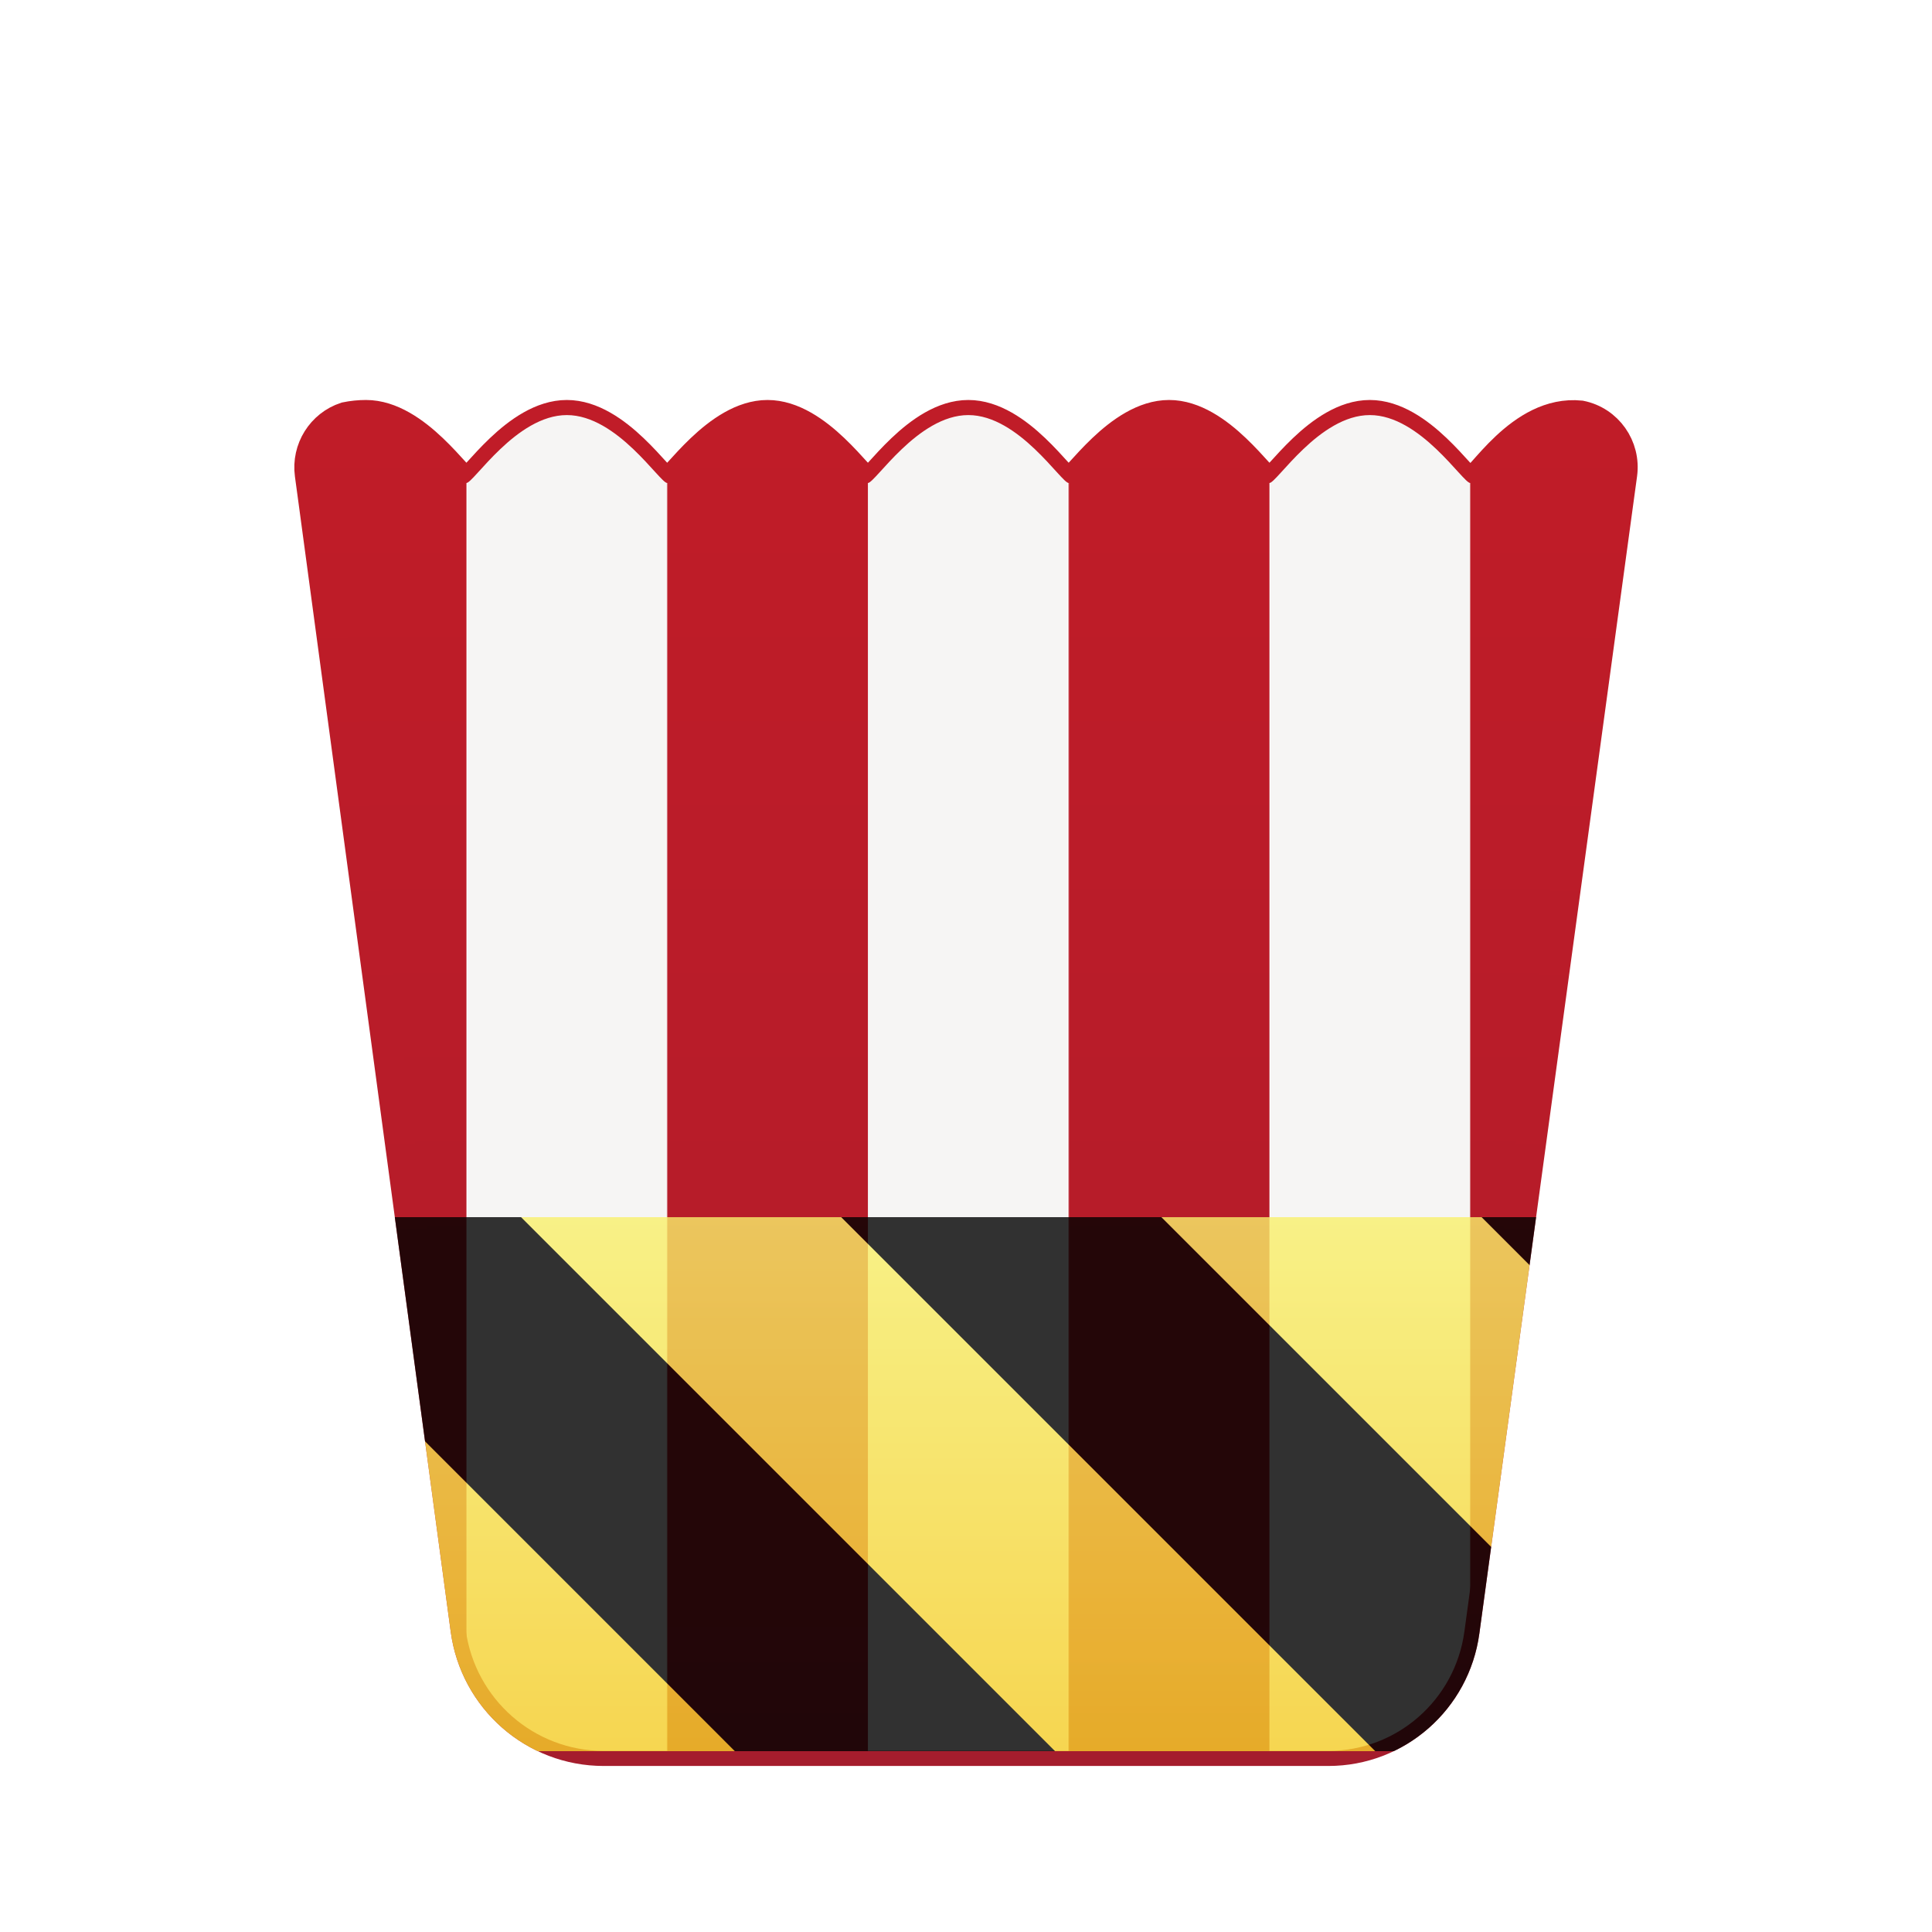
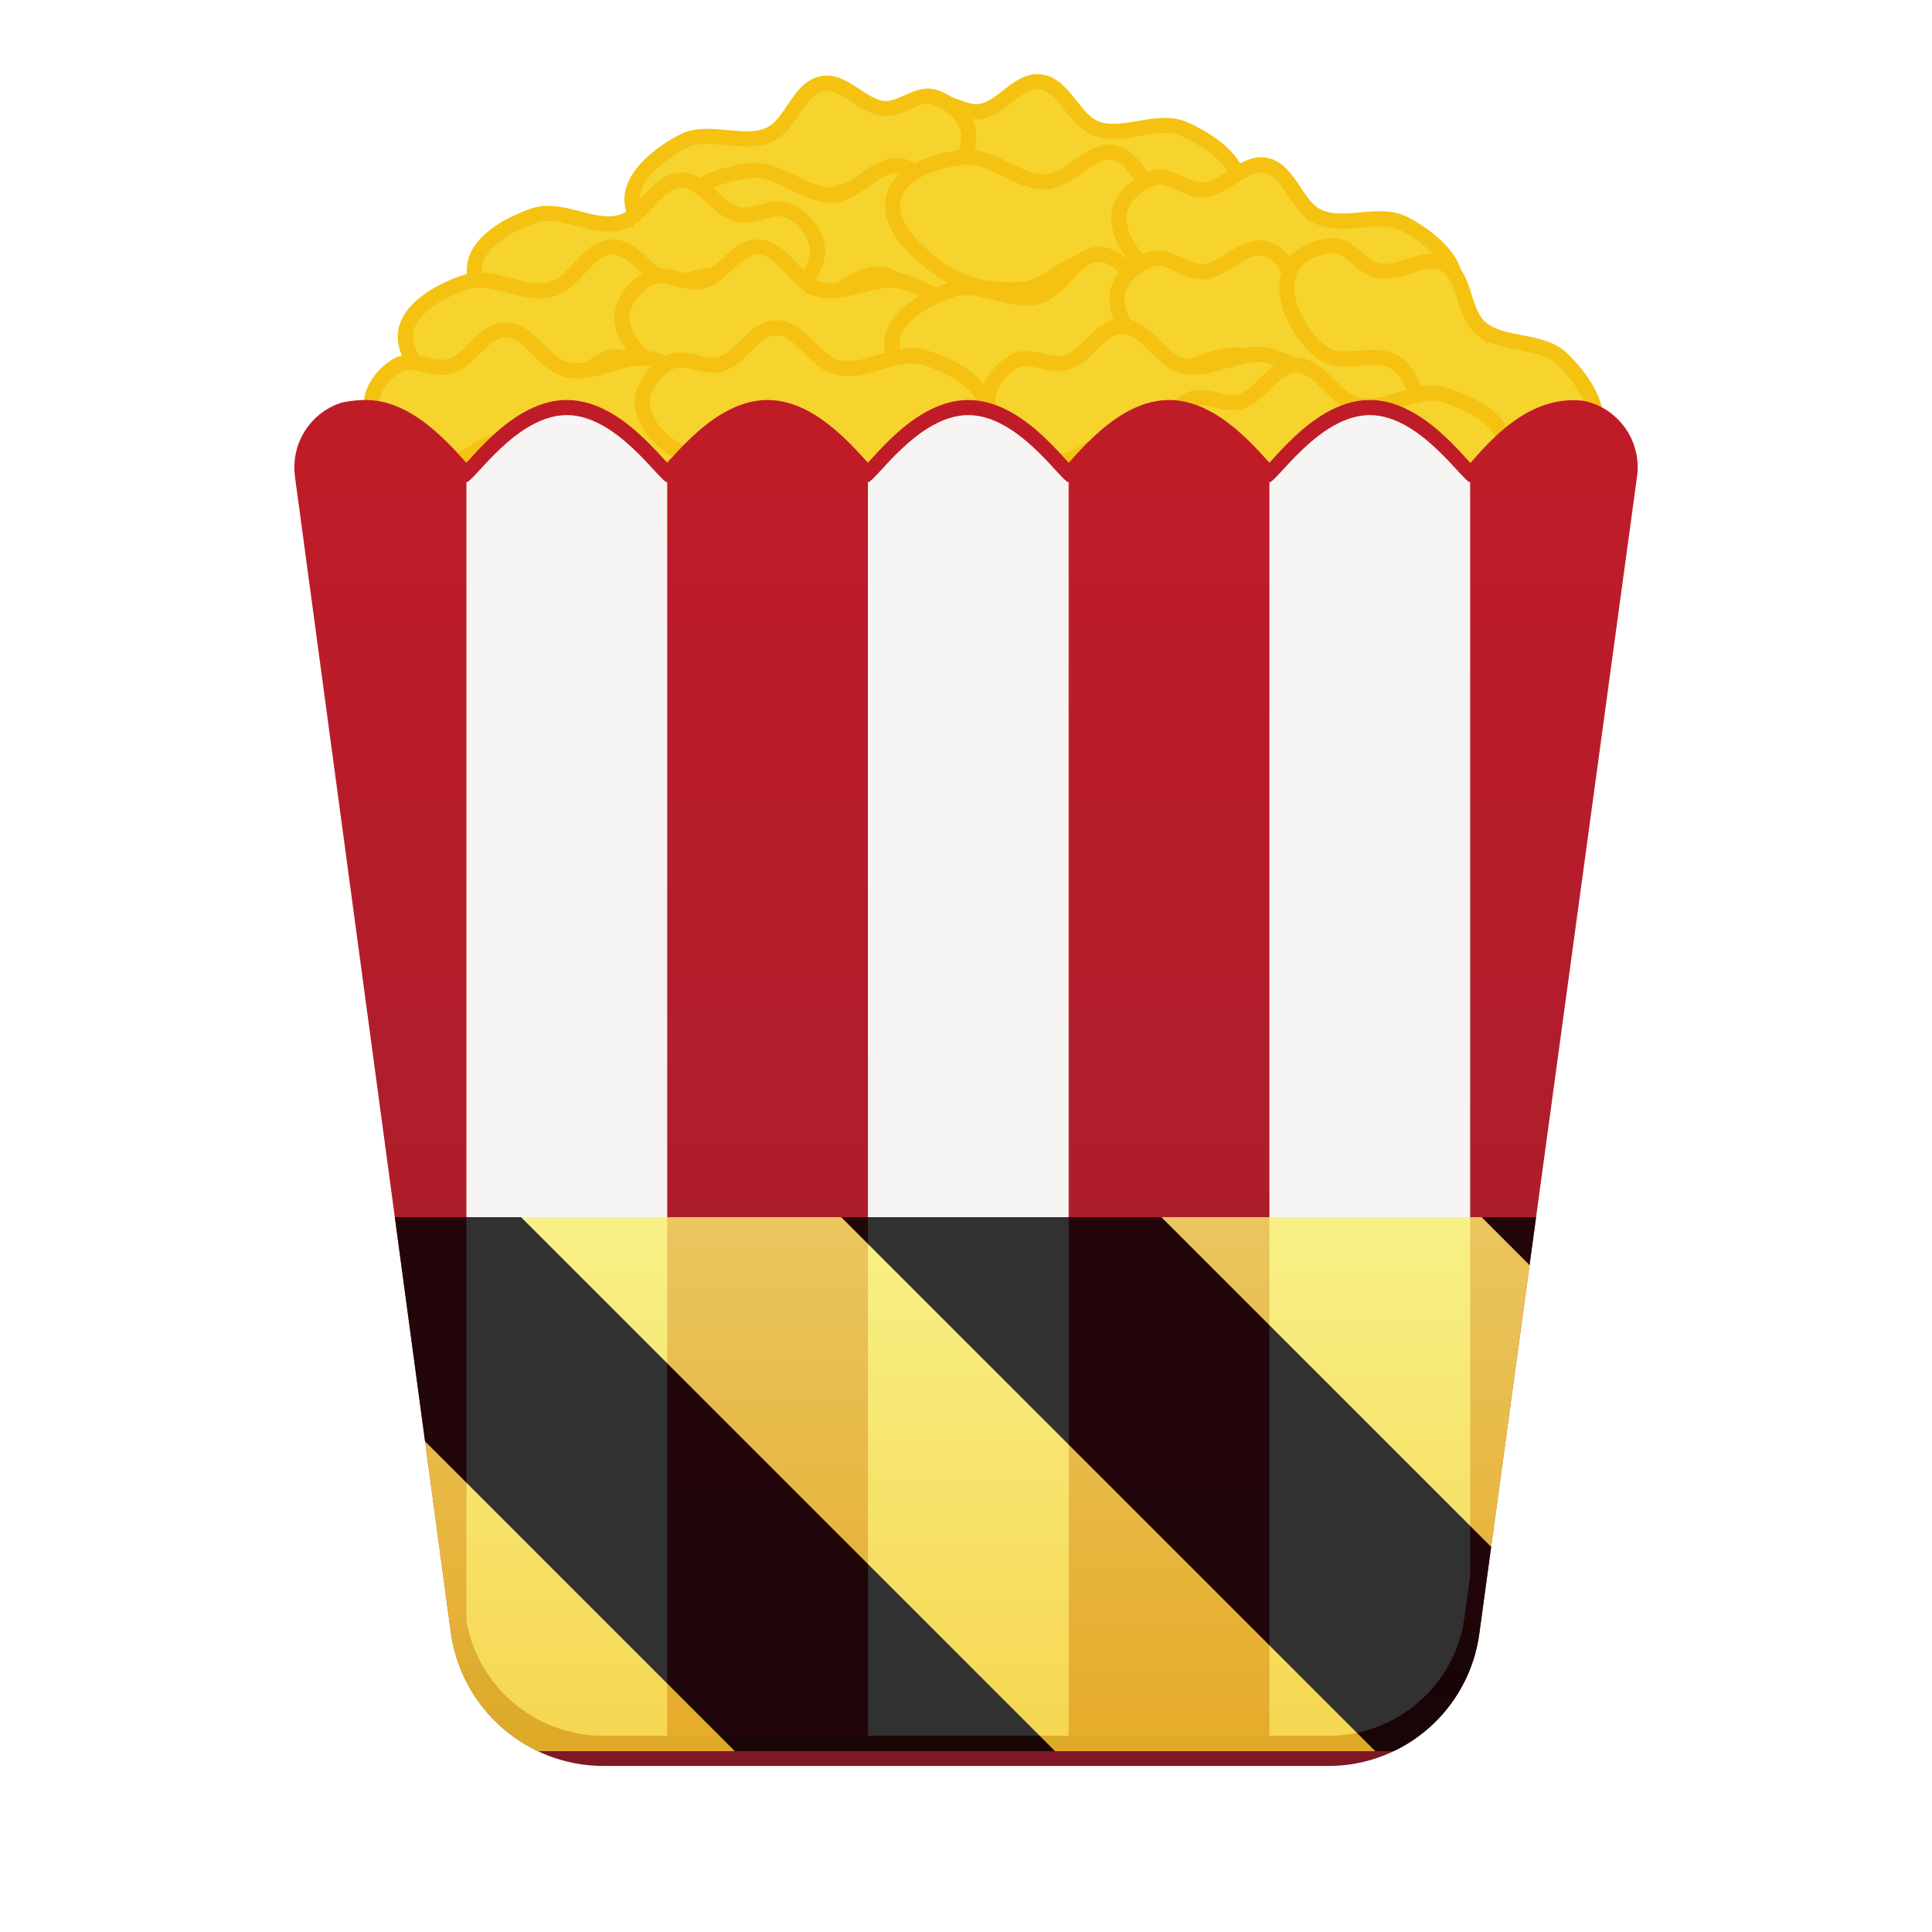
<svg xmlns="http://www.w3.org/2000/svg" xmlns:xlink="http://www.w3.org/1999/xlink" height="128px" viewBox="0 0 128 128" width="128px">
  <defs>
    <filter id="a" height="100%" width="100%" x="0%" y="0%">
      <feColorMatrix color-interpolation-filters="sRGB" values="0 0 0 0 1 0 0 0 0 1 0 0 0 0 1 0 0 0 1 0" />
    </filter>
    <linearGradient id="b" gradientUnits="userSpaceOnUse" x1="72" x2="72" y1="44.25" y2="131.25">
      <stop offset="0" stop-color="#c01c28" />
-       <stop offset="0.897" stop-color="#b21c2a" />
+       <stop offset="0.897" stop-color="#a51d2d" />
      <stop offset="1" stop-color="#a51d2d" />
    </linearGradient>
    <linearGradient id="c" gradientUnits="userSpaceOnUse" x1="72" x2="72" y1="44.25" y2="131.25">
      <stop offset="0" stop-color="#c01c28" />
-       <stop offset="0.9" stop-color="#b21c2a" />
-       <stop offset="1" stop-color="#a51d2d" />
+       <stop offset="0.9" stop-color="#a51d2d" />
+       <stop offset="0.95" stop-color="#781520" />
+       <stop offset="1" stop-color="#801725" />
    </linearGradient>
-     <pattern id="d" height="110" patternTransform="matrix(1.023077 0 0 1 4.3025 -16)" patternUnits="userSpaceOnUse" viewBox="0 0 26 110" width="26">
-       <use xlink:href="#g" />
+     <pattern id="d" height="108" patternTransform="matrix(1.023077 0 0 1.00701 4.3025 -15.50848)" patternUnits="userSpaceOnUse" viewBox="0 0 26 108" width="26">
+       <use xlink:href="#i" />
    </pattern>
    <clipPath id="e">
-       <path d="m 0 0 h 13 v 110 h -13 z m 0 0" />
+       <path d="m 53 0 h 35 v 23 h -35 z m 0 0" />
    </clipPath>
    <clipPath id="f">
-       <rect height="110" width="26" />
+       <path d="m 36 0 h 34 v 23 h -34 z m 0 0" />
    </clipPath>
-     <g id="g" clip-path="url(#f)">
-       <g clip-path="url(#e)">
-         <path d="m 0 -5.5 h 13 v 121 h -13 z m 0 0" fill="#f6f5f4" />
+     <clipPath id="g">
+       <path d="m 0 0 h 13 v 108 h -13 z m 0 0" />
+     </clipPath>
+     <clipPath id="h">
+       <rect height="108" width="26" />
+     </clipPath>
+     <g id="i" clip-path="url(#h)">
+       <g clip-path="url(#g)">
+         <path d="m 0 -5.398 h 13 v 118.797 h -13 z m 0 0" fill="#f6f5f4" />
      </g>
    </g>
-     <pattern id="h" height="110" patternTransform="matrix(1.023077 0 0 1 4.3025 -16)" patternUnits="userSpaceOnUse" viewBox="0 0 26 110" width="26">
-       <use xlink:href="#g" />
+     <pattern id="j" height="108" patternTransform="matrix(1.023077 0 0 1.00701 4.3025 -15.50848)" patternUnits="userSpaceOnUse" viewBox="0 0 26 108" width="26">
+       <use xlink:href="#i" />
    </pattern>
-     <clipPath id="i">
+     <clipPath id="k">
      <rect height="128" width="128" />
    </clipPath>
-     <clipPath id="j">
+     <clipPath id="l">
      <rect height="128" width="128" />
    </clipPath>
-     <mask id="k">
+     <mask id="m">
      <g filter="url(#a)">
-         <g clip-path="url(#j)" filter="url(#a)">
-           <g clip-path="url(#i)">
+         <g clip-path="url(#l)" filter="url(#a)">
+           <g clip-path="url(#k)">
+             <path d="m 72.652 8.523 c -1.523 -0.551 -2.129 -2.914 -3.738 -3.102 c -1.461 -0.172 -2.504 1.734 -3.961 1.961 c -1.125 0.176 -2.312 -0.93 -3.367 -0.508 c -1.055 0.418 -2.145 1.547 -2.094 2.684 c 0.082 1.906 2.07 3.629 3.895 4.199 c 1.574 0.492 3.227 -1.445 4.836 -1.074 c 1.629 0.379 2.367 2.523 3.926 3.129 c 1.664 0.645 3.645 0.906 5.348 0.363 c 1.875 -0.602 4.445 -1.785 4.574 -3.754 c 0.113 -1.766 -2.016 -3.168 -3.641 -3.875 c -1.766 -0.77 -3.969 0.637 -5.777 -0.023 z m 0 0" fill="#f6d32d" />
+             <g clip-path="url(#e)">
+               <path d="m 81.625 24.426 c -1.523 -0.551 -2.129 -2.914 -3.738 -3.102 c -1.461 -0.172 -2.504 1.734 -3.961 1.961 c -1.125 0.176 -2.312 -0.93 -3.367 -0.508 c -1.055 0.418 -2.145 1.547 -2.094 2.684 c 0.082 1.906 2.07 3.629 3.895 4.199 c 1.574 0.492 3.227 -1.445 4.836 -1.074 c 1.629 0.379 2.367 2.523 3.926 3.129 c 1.664 0.645 3.645 0.906 5.348 0.363 c 1.875 -0.602 4.445 -1.785 4.574 -3.754 c 0.113 -1.766 -2.016 -3.168 -3.641 -3.875 c -1.766 -0.77 -3.969 0.637 -5.777 -0.023 z m 0 0" fill="none" stroke="#f5c211" transform="matrix(1 0 0 1 -8.972629 -15.90274)" />
+             </g>
+             <path d="m 50.984 8.918 c 1.473 -0.668 1.895 -3.07 3.484 -3.379 c 1.449 -0.285 2.633 1.539 4.105 1.652 c 1.129 0.09 2.234 -1.105 3.316 -0.766 c 1.082 0.336 2.254 1.379 2.293 2.512 c 0.066 1.91 -1.789 3.781 -3.562 4.488 c -1.531 0.613 -3.328 -1.191 -4.902 -0.699 c -1.598 0.5 -2.168 2.695 -3.676 3.418 c -1.613 0.773 -3.566 1.184 -5.305 0.773 c -1.918 -0.457 -4.57 -1.438 -4.848 -3.391 c -0.25 -1.754 1.766 -3.312 3.332 -4.145 c 1.703 -0.902 4.008 0.332 5.762 -0.465 z m 0 0" fill="#f6d32d" />
+             <g clip-path="url(#f)">
+               <path d="m 59.957 24.821 c 1.473 -0.668 1.895 -3.07 3.484 -3.379 c 1.449 -0.285 2.633 1.539 4.105 1.652 c 1.129 0.09 2.234 -1.105 3.316 -0.766 c 1.082 0.336 2.254 1.379 2.293 2.512 c 0.066 1.91 -1.789 3.781 -3.562 4.488 c -1.531 0.613 -3.328 -1.191 -4.902 -0.699 c -1.598 0.5 -2.168 2.695 -3.676 3.418 c -1.613 0.773 -3.566 1.184 -5.305 0.773 c -1.918 -0.457 -4.57 -1.438 -4.848 -3.391 c -0.25 -1.754 1.766 -3.312 3.332 -4.145 c 1.703 -0.902 4.008 0.332 5.762 -0.465 z m 0 0" fill="none" stroke="#f5c211" transform="matrix(1 0 0 1 -8.972629 -15.90274)" />
+             </g>
+             <path d="m 64.199 28.813 c 1.613 -0.102 2.863 -2.195 4.461 -1.922 c 1.453 0.246 1.914 2.371 3.246 3.004 c 1.027 0.484 2.48 -0.242 3.375 0.461 c 0.891 0.699 1.617 2.09 1.25 3.164 c -0.617 1.809 -3.016 2.898 -4.922 2.93 c -1.652 0.027 -2.688 -2.297 -4.336 -2.395 c -1.672 -0.102 -2.984 1.75 -4.652 1.891 c -1.781 0.148 -3.75 -0.16 -5.23 -1.164 c -1.633 -1.105 -3.762 -2.965 -3.328 -4.891 c 0.387 -1.73 2.828 -2.469 4.586 -2.691 c 1.91 -0.234 3.629 1.73 5.551 1.613 z m 0 0" fill="#f6d32d" stroke="#f5c211" transform="matrix(1 0 0 1 -8.972629 -15.90274)" />
+             <path d="m 78.301 27.938 c 1.617 -0.102 2.863 -2.195 4.461 -1.922 c 1.453 0.246 1.914 2.371 3.25 3.004 c 1.023 0.484 2.48 -0.242 3.371 0.461 c 0.895 0.699 1.617 2.09 1.25 3.164 c -0.617 1.805 -3.012 2.898 -4.922 2.93 c -1.652 0.027 -2.688 -2.297 -4.336 -2.395 c -1.668 -0.102 -2.984 1.75 -4.652 1.891 c -1.777 0.148 -3.75 -0.16 -5.227 -1.164 c -1.633 -1.105 -3.766 -2.965 -3.332 -4.891 c 0.391 -1.73 2.828 -2.473 4.59 -2.691 c 1.91 -0.238 3.625 1.73 5.547 1.613 z m 0 0" fill="#f6d32d" stroke="#f5c211" transform="matrix(1 0 0 1 -8.972629 -15.90274)" />
+             <path d="m 96.301 30.254 c -1.469 -0.676 -1.879 -3.082 -3.465 -3.402 c -1.445 -0.289 -2.641 1.523 -4.113 1.633 c -1.133 0.082 -2.227 -1.121 -3.312 -0.789 c -1.086 0.332 -2.262 1.371 -2.309 2.504 c -0.074 1.906 1.766 3.789 3.535 4.508 c 1.531 0.617 3.336 -1.176 4.91 -0.672 c 1.594 0.508 2.148 2.707 3.656 3.441 c 1.605 0.781 3.555 1.203 5.297 0.801 c 1.922 -0.445 4.578 -1.41 4.867 -3.363 c 0.262 -1.754 -1.746 -3.324 -3.309 -4.16 c -1.695 -0.914 -4.008 0.305 -5.758 -0.5 z m 0 0" fill="#f6d32d" stroke="#f5c211" transform="matrix(1 0 0 1 -8.972629 -15.90274)" />
+             <path d="m 50.098 30.633 c 1.562 -0.43 2.355 -2.734 3.977 -2.793 c 1.473 -0.055 2.355 1.934 3.793 2.277 c 1.102 0.266 2.379 -0.742 3.395 -0.238 c 1.02 0.504 2.012 1.719 1.871 2.844 c -0.234 1.895 -2.359 3.453 -4.223 3.875 c -1.609 0.363 -3.098 -1.703 -4.73 -1.461 c -1.656 0.242 -2.566 2.32 -4.168 2.801 c -1.715 0.508 -3.707 0.605 -5.359 -0.074 c -1.824 -0.75 -4.289 -2.137 -4.258 -4.105 c 0.027 -1.773 2.266 -2.996 3.941 -3.57 c 1.824 -0.625 3.906 0.953 5.762 0.445 z m 0 0" fill="#f6d32d" stroke="#f5c211" transform="matrix(1 0 0 1 -8.972629 -15.90274)" />
+             <path d="m 45.527 35.059 c 1.562 -0.43 2.355 -2.734 3.973 -2.793 c 1.477 -0.055 2.359 1.934 3.793 2.277 c 1.105 0.266 2.383 -0.742 3.398 -0.238 s 2.008 1.719 1.871 2.844 c -0.238 1.895 -2.359 3.453 -4.223 3.875 c -1.609 0.363 -3.102 -1.703 -4.734 -1.461 c -1.656 0.242 -2.562 2.32 -4.168 2.801 c -1.711 0.508 -3.703 0.605 -5.355 -0.074 c -1.824 -0.75 -4.289 -2.137 -4.258 -4.109 c 0.027 -1.77 2.266 -2.992 3.941 -3.566 c 1.824 -0.625 3.906 0.953 5.762 0.445 z m 0 0" fill="#f6d32d" stroke="#f5c211" transform="matrix(1 0 0 1 -8.972629 -15.90274)" />
+             <path d="m 63.219 35.059 c -1.562 -0.43 -2.359 -2.734 -3.977 -2.793 c -1.473 -0.055 -2.359 1.934 -3.793 2.277 c -1.102 0.266 -2.379 -0.742 -3.395 -0.238 c -1.02 0.504 -2.012 1.719 -1.871 2.844 c 0.234 1.895 2.359 3.453 4.223 3.875 c 1.609 0.363 3.098 -1.703 4.73 -1.461 c 1.656 0.242 2.566 2.32 4.168 2.801 c 1.715 0.508 3.707 0.605 5.359 -0.074 c 1.824 -0.75 4.289 -2.137 4.258 -4.109 c -0.031 -1.77 -2.266 -2.992 -3.945 -3.566 c -1.82 -0.625 -3.902 0.953 -5.758 0.445 z m 0 0" fill="#f6d32d" stroke="#f5c211" transform="matrix(1 0 0 1 -8.972629 -15.90274)" />
+             <path d="m 77.77 35.543 c 1.562 -0.43 2.355 -2.734 3.973 -2.793 c 1.477 -0.051 2.359 1.934 3.793 2.277 c 1.105 0.266 2.383 -0.738 3.398 -0.234 s 2.008 1.719 1.871 2.844 c -0.238 1.895 -2.359 3.453 -4.223 3.871 c -1.609 0.363 -3.098 -1.699 -4.734 -1.461 c -1.652 0.246 -2.562 2.324 -4.168 2.801 c -1.711 0.508 -3.703 0.609 -5.355 -0.07 c -1.824 -0.754 -4.289 -2.137 -4.258 -4.109 c 0.027 -1.773 2.266 -2.996 3.941 -3.57 c 1.824 -0.621 3.906 0.953 5.762 0.445 z m 0 0" fill="#f6d32d" stroke="#f5c211" transform="matrix(1 0 0 1 -8.972629 -15.90274)" />
+             <path d="m 96.176 35.844 c -1.457 -0.707 -1.812 -3.121 -3.395 -3.477 c -1.438 -0.32 -2.672 1.469 -4.145 1.543 c -1.133 0.059 -2.203 -1.164 -3.297 -0.859 c -1.09 0.309 -2.289 1.32 -2.359 2.453 c -0.117 1.906 1.684 3.828 3.438 4.582 c 1.516 0.652 3.359 -1.102 4.918 -0.562 c 1.586 0.543 2.094 2.754 3.582 3.516 c 1.59 0.816 3.531 1.281 5.281 0.914 c 1.93 -0.402 4.609 -1.309 4.941 -3.254 c 0.297 -1.746 -1.676 -3.359 -3.219 -4.234 c -1.68 -0.945 -4.016 0.223 -5.746 -0.621 z m 0 0" fill="#f6d32d" stroke="#f5c211" transform="matrix(1 0 0 1 -8.972629 -15.90274)" />
+             <path d="m 107.062 37.621 c -1.227 -1.055 -0.965 -3.477 -2.402 -4.223 c -1.309 -0.676 -2.957 0.742 -4.402 0.441 c -1.109 -0.23 -1.836 -1.684 -2.969 -1.66 c -1.137 0.02 -2.551 0.695 -2.906 1.773 c -0.594 1.812 0.66 4.129 2.168 5.301 c 1.301 1.016 3.527 -0.215 4.902 0.699 c 1.395 0.93 1.328 3.195 2.574 4.312 c 1.332 1.191 3.094 2.129 4.875 2.219 c 1.969 0.102 4.789 -0.102 5.605 -1.898 c 0.73 -1.613 -0.773 -3.676 -2.043 -4.91 c -1.383 -1.34 -3.938 -0.801 -5.402 -2.055 z m 0 0" fill="#f6d32d" stroke="#f5c211" transform="matrix(1 0 0 1 -8.972629 -15.90274)" />
+             <path d="m 46.531 40.399 c -1.574 -0.371 -2.457 -2.645 -4.078 -2.641 c -1.473 0.004 -2.281 2.023 -3.703 2.422 c -1.09 0.309 -2.406 -0.648 -3.402 -0.105 c -0.996 0.539 -1.941 1.793 -1.758 2.91 c 0.305 1.887 2.488 3.363 4.363 3.711 c 1.625 0.301 3.031 -1.82 4.676 -1.641 c 1.664 0.18 2.648 2.223 4.27 2.637 c 1.73 0.445 3.727 0.469 5.352 -0.273 c 1.793 -0.82 4.203 -2.301 4.098 -4.27 c -0.098 -1.77 -2.379 -2.906 -4.074 -3.414 c -1.848 -0.555 -3.867 1.102 -5.742 0.664 z m 0 0" fill="#f6d32d" stroke="#f5c211" transform="matrix(1 0 0 1 -8.972629 -15.90274)" />
+             <path d="m 64.477 40.25 c -1.578 -0.367 -2.457 -2.641 -4.078 -2.637 c -1.473 0.004 -2.281 2.023 -3.703 2.422 c -1.094 0.305 -2.406 -0.648 -3.402 -0.109 c -0.996 0.543 -1.941 1.793 -1.762 2.914 c 0.309 1.887 2.492 3.359 4.367 3.707 c 1.625 0.305 3.031 -1.816 4.676 -1.637 c 1.664 0.18 2.648 2.223 4.27 2.637 c 1.73 0.445 3.727 0.465 5.352 -0.277 c 1.793 -0.816 4.203 -2.297 4.098 -4.266 c -0.098 -1.77 -2.379 -2.906 -4.074 -3.418 c -1.848 -0.551 -3.867 1.105 -5.742 0.664 z m 0 0" fill="#f6d32d" stroke="#f5c211" transform="matrix(1 0 0 1 -8.972629 -15.90274)" />
+             <path d="m 87.383 40.153 c -1.578 -0.367 -2.461 -2.641 -4.078 -2.637 c -1.477 0.004 -2.285 2.023 -3.703 2.422 c -1.094 0.305 -2.406 -0.648 -3.402 -0.109 c -0.996 0.543 -1.941 1.797 -1.762 2.914 c 0.309 1.887 2.488 3.359 4.367 3.711 c 1.625 0.301 3.031 -1.82 4.672 -1.641 c 1.664 0.18 2.652 2.223 4.273 2.637 c 1.73 0.445 3.727 0.469 5.352 -0.277 c 1.793 -0.816 4.203 -2.297 4.098 -4.266 c -0.098 -1.77 -2.379 -2.906 -4.078 -3.418 c -1.844 -0.551 -3.863 1.105 -5.738 0.664 z m 0 0" fill="#f6d32d" stroke="#f5c211" transform="matrix(1 0 0 1 -8.972629 -15.90274)" />
+             <path d="m 98.906 42.731 c -1.574 -0.367 -2.457 -2.641 -4.074 -2.637 c -1.477 0.004 -2.285 2.023 -3.703 2.422 c -1.094 0.305 -2.406 -0.652 -3.406 -0.109 c -0.996 0.543 -1.941 1.793 -1.758 2.914 c 0.309 1.883 2.488 3.359 4.367 3.707 c 1.621 0.301 3.031 -1.816 4.672 -1.637 c 1.664 0.18 2.652 2.223 4.273 2.637 c 1.727 0.445 3.723 0.465 5.348 -0.277 c 1.793 -0.82 4.203 -2.297 4.098 -4.266 c -0.094 -1.77 -2.375 -2.906 -4.074 -3.418 c -1.844 -0.551 -3.863 1.105 -5.742 0.664 z m 0 0" fill="#f6d32d" stroke="#f5c211" transform="matrix(1 0 0 1 -8.972629 -15.90274)" />
            <path d="m 32.246 43.5 c -0.449 0 -0.902 0.047 -1.344 0.137 c -1.598 0.523 -2.598 2.121 -2.371 3.801 l 0.254 1.871 l 10.066 74.66 c 0.621 4.602 4.527 8.031 9.141 8.031 h 48.02 c 4.543 0 8.391 -3.375 9.008 -7.906 l 10.191 -74.785 l 0.258 -1.887 c 0.246 -1.824 -0.957 -3.527 -2.754 -3.887 c -4.016 -0.406 -6.68 4.465 -7.309 4.465 c -0.48 0 -3.305 -4.5 -6.652 -4.5 s -6.172 4.5 -6.648 4.5 c -0.48 0 -3.305 -4.5 -6.652 -4.5 s -6.172 4.5 -6.652 4.5 c -0.477 0 -3.301 -4.5 -6.648 -4.5 s -6.172 4.5 -6.652 4.5 c -0.477 0 -3.305 -4.5 -6.652 -4.5 c -3.344 0 -6.168 4.5 -6.648 4.5 s -3.305 -4.5 -6.648 -4.5 c -3.348 0 -6.176 4.5 -6.652 4.5 c -0.48 0 -3.305 -4.5 -6.652 -4.5 z m 0 0" fill="url(#b)" stroke="url(#c)" stroke-width="2" transform="matrix(1 0 0 1 -8 -16)" />
-             <path d="m 24.246 27.5 c -0.449 0 -0.902 0.047 -1.344 0.137 c -1.598 0.523 -2.598 2.121 -2.371 3.801 l 0.254 1.871 l 10.066 74.66 c 0.621 4.602 4.527 8.031 9.141 8.031 h 48.02 c 4.543 0 8.391 -3.375 9.008 -7.906 l 10.191 -74.785 l 0.258 -1.887 c 0.246 -1.824 -0.957 -3.527 -2.754 -3.887 c -4.016 -0.406 -6.68 4.465 -7.309 4.465 c -0.48 0 -3.305 -4.5 -6.652 -4.5 s -6.172 4.5 -6.648 4.5 c -0.48 0 -3.305 -4.5 -6.652 -4.5 s -6.172 4.5 -6.652 4.5 c -0.477 0 -3.301 -4.5 -6.648 -4.5 s -6.172 4.5 -6.652 4.5 c -0.477 0 -3.305 -4.5 -6.652 -4.5 c -3.344 0 -6.168 4.5 -6.648 4.5 s -3.305 -4.5 -6.648 -4.5 c -3.348 0 -6.176 4.5 -6.652 4.5 c -0.48 0 -3.305 -4.5 -6.652 -4.5 z m 0 0" fill="url(#h)" />
+             <path d="m 24.246 27.5 c -0.449 0 -0.902 0.047 -1.344 0.137 c -1.598 0.516 -2.598 2.098 -2.371 3.754 l 0.254 1.852 l 10.066 73.816 c 0.621 4.547 4.527 7.941 9.141 7.941 h 48.02 c 4.543 0 8.391 -3.336 9.008 -7.816 l 10.191 -73.941 l 0.258 -1.867 c 0.246 -1.801 -0.957 -3.488 -2.754 -3.844 c -4.016 -0.398 -6.68 4.418 -7.309 4.418 c -0.48 0 -3.305 -4.449 -6.652 -4.449 s -6.172 4.449 -6.648 4.449 c -0.48 0 -3.305 -4.449 -6.652 -4.449 s -6.172 4.449 -6.652 4.449 c -0.477 0 -3.301 -4.449 -6.648 -4.449 s -6.172 4.449 -6.652 4.449 c -0.477 0 -3.305 -4.449 -6.652 -4.449 c -3.344 0 -6.168 4.449 -6.648 4.449 s -3.305 -4.449 -6.648 -4.449 c -3.348 0 -6.176 4.449 -6.652 4.449 c -0.48 0 -3.305 -4.449 -6.652 -4.449 z m 0 0" fill="url(#j)" />
          </g>
        </g>
      </g>
    </mask>
-     <mask id="l">
+     <mask id="n">
      <g filter="url(#a)">
        <rect fill-opacity="0.8" height="184.32" width="184.32" x="-28.16" y="-28.16" />
      </g>
    </mask>
-     <linearGradient id="m" gradientTransform="matrix(0 0.37 -0.98462 0 295.385 -30.36)" gradientUnits="userSpaceOnUse" x1="300" x2="428" y1="235" y2="235">
+     <linearGradient id="o" gradientTransform="matrix(0 0.37 -0.98462 0 295.385 -30.36)" gradientUnits="userSpaceOnUse" x1="300" x2="428" y1="235" y2="235">
      <stop offset="0" stop-color="#f9f06b" />
      <stop offset="1" stop-color="#f5c211" />
    </linearGradient>
-     <clipPath id="n">
+     <clipPath id="p">
      <rect height="128" width="128" />
    </clipPath>
-     <clipPath id="o">
+     <clipPath id="q">
      <rect height="128" width="128" />
    </clipPath>
  </defs>
+   <g fill="#f6d32d" stroke="#f5c211">
+     <path d="m 72.652 8.523 c -1.523 -0.551 -2.129 -2.914 -3.738 -3.102 c -1.461 -0.172 -2.504 1.734 -3.961 1.961 c -1.125 0.176 -2.312 -0.93 -3.367 -0.508 c -1.055 0.418 -2.145 1.547 -2.094 2.684 c 0.082 1.906 2.07 3.629 3.895 4.199 c 1.574 0.492 3.227 -1.445 4.836 -1.074 c 1.629 0.379 2.367 2.523 3.926 3.129 c 1.664 0.645 3.645 0.906 5.348 0.363 c 1.875 -0.602 4.445 -1.785 4.574 -3.754 c 0.113 -1.766 -2.016 -3.168 -3.641 -3.875 c -1.766 -0.77 -3.969 0.637 -5.777 -0.023 z m 0 0" />
+     <path d="m 50.984 8.918 c 1.473 -0.668 1.895 -3.07 3.484 -3.379 c 1.449 -0.285 2.633 1.539 4.105 1.652 c 1.129 0.09 2.234 -1.105 3.316 -0.766 c 1.082 0.336 2.254 1.379 2.293 2.512 c 0.066 1.91 -1.789 3.781 -3.562 4.488 c -1.531 0.613 -3.328 -1.191 -4.902 -0.699 c -1.598 0.5 -2.168 2.695 -3.676 3.418 c -1.613 0.773 -3.566 1.184 -5.305 0.773 c -1.918 -0.457 -4.57 -1.438 -4.848 -3.391 c -0.25 -1.754 1.766 -3.312 3.332 -4.145 c 1.703 -0.902 4.008 0.332 5.762 -0.465 z m 0 0" />
+     <path d="m 55.227 12.91 c 1.613 -0.102 2.863 -2.195 4.461 -1.922 c 1.453 0.246 1.914 2.371 3.246 3.004 c 1.027 0.484 2.48 -0.242 3.375 0.461 c 0.891 0.699 1.617 2.09 1.25 3.164 c -0.617 1.809 -3.016 2.898 -4.922 2.93 c -1.652 0.027 -2.688 -2.297 -4.336 -2.395 c -1.672 -0.102 -2.984 1.75 -4.652 1.891 c -1.781 0.148 -3.75 -0.16 -5.23 -1.164 c -1.633 -1.105 -3.762 -2.965 -3.328 -4.891 c 0.387 -1.73 2.828 -2.469 4.586 -2.691 c 1.91 -0.234 3.629 1.73 5.551 1.613 z m 0 0" />
+     <path d="m 69.328 12.035 c 1.617 -0.102 2.863 -2.195 4.461 -1.922 c 1.453 0.246 1.914 2.371 3.25 3.004 c 1.023 0.484 2.48 -0.242 3.371 0.461 c 0.895 0.699 1.617 2.09 1.25 3.164 c -0.617 1.805 -3.012 2.898 -4.922 2.93 c -1.652 0.027 -2.688 -2.297 -4.336 -2.395 c -1.668 -0.102 -2.984 1.75 -4.652 1.891 c -1.777 0.148 -3.75 -0.16 -5.227 -1.164 c -1.633 -1.105 -3.766 -2.965 -3.332 -4.891 c 0.391 -1.73 2.828 -2.473 4.59 -2.691 c 1.91 -0.238 3.625 1.73 5.547 1.613 z m 0 0" />
+     <path d="m 87.328 14.352 c -1.469 -0.676 -1.879 -3.082 -3.465 -3.402 c -1.445 -0.289 -2.641 1.523 -4.113 1.633 c -1.133 0.082 -2.227 -1.121 -3.312 -0.789 c -1.086 0.332 -2.262 1.371 -2.309 2.504 c -0.074 1.906 1.766 3.789 3.535 4.508 c 1.531 0.617 3.336 -1.176 4.91 -0.672 c 1.594 0.508 2.148 2.707 3.656 3.441 c 1.605 0.781 3.555 1.203 5.297 0.801 c 1.922 -0.445 4.578 -1.41 4.867 -3.363 c 0.262 -1.754 -1.746 -3.324 -3.309 -4.16 c -1.695 -0.914 -4.008 0.305 -5.758 -0.5 z m 0 0" />
+     <path d="m 41.125 14.73 c 1.562 -0.43 2.355 -2.734 3.977 -2.793 c 1.473 -0.055 2.355 1.934 3.793 2.277 c 1.102 0.266 2.379 -0.742 3.395 -0.238 c 1.02 0.504 2.012 1.719 1.871 2.844 c -0.234 1.895 -2.359 3.453 -4.223 3.875 c -1.609 0.363 -3.098 -1.703 -4.73 -1.461 c -1.656 0.242 -2.566 2.32 -4.168 2.801 c -1.715 0.508 -3.707 0.605 -5.359 -0.074 c -1.824 -0.75 -4.289 -2.137 -4.258 -4.105 c 0.027 -1.773 2.266 -2.996 3.941 -3.57 c 1.824 -0.625 3.906 0.953 5.762 0.445 z m 0 0" />
+     <path d="m 36.555 19.156 c 1.562 -0.43 2.355 -2.734 3.973 -2.793 c 1.477 -0.055 2.359 1.934 3.793 2.277 c 1.105 0.266 2.383 -0.742 3.398 -0.238 s 2.008 1.719 1.871 2.844 c -0.238 1.895 -2.359 3.453 -4.223 3.875 c -1.609 0.363 -3.102 -1.703 -4.734 -1.461 c -1.656 0.242 -2.562 2.32 -4.168 2.801 c -1.711 0.508 -3.703 0.605 -5.355 -0.074 c -1.824 -0.75 -4.289 -2.137 -4.258 -4.109 c 0.027 -1.77 2.266 -2.992 3.941 -3.566 c 1.824 -0.625 3.906 0.953 5.762 0.445 z m 0 0" />
+     <path d="m 54.246 19.156 c -1.562 -0.43 -2.359 -2.734 -3.977 -2.793 c -1.473 -0.055 -2.359 1.934 -3.793 2.277 c -1.102 0.266 -2.379 -0.742 -3.395 -0.238 c -1.02 0.504 -2.012 1.719 -1.871 2.844 c 0.234 1.895 2.359 3.453 4.223 3.875 c 1.609 0.363 3.098 -1.703 4.73 -1.461 c 1.656 0.242 2.566 2.32 4.168 2.801 c 1.715 0.508 3.707 0.605 5.359 -0.074 c 1.824 -0.75 4.289 -2.137 4.258 -4.109 c -0.031 -1.77 -2.266 -2.992 -3.945 -3.566 c -1.82 -0.625 -3.902 0.953 -5.758 0.445 z m 0 0" />
+     <path d="m 68.797 19.641 c 1.562 -0.43 2.355 -2.734 3.973 -2.793 c 1.477 -0.051 2.359 1.934 3.793 2.277 c 1.105 0.266 2.383 -0.738 3.398 -0.234 s 2.008 1.719 1.871 2.844 c -0.238 1.895 -2.359 3.453 -4.223 3.871 c -1.609 0.363 -3.098 -1.699 -4.734 -1.461 c -1.652 0.246 -2.562 2.324 -4.168 2.801 c -1.711 0.508 -3.703 0.609 -5.355 -0.07 c -1.824 -0.754 -4.289 -2.137 -4.258 -4.109 c 0.027 -1.773 2.266 -2.996 3.941 -3.57 c 1.824 -0.621 3.906 0.953 5.762 0.445 z m 0 0" />
+     <path d="m 87.203 19.941 c -1.457 -0.707 -1.812 -3.121 -3.395 -3.477 c -1.438 -0.32 -2.672 1.469 -4.145 1.543 c -1.133 0.059 -2.203 -1.164 -3.297 -0.859 c -1.09 0.309 -2.289 1.32 -2.359 2.453 c -0.117 1.906 1.684 3.828 3.438 4.582 c 1.516 0.652 3.359 -1.102 4.918 -0.562 c 1.586 0.543 2.094 2.754 3.582 3.516 c 1.59 0.816 3.531 1.281 5.281 0.914 c 1.93 -0.402 4.609 -1.309 4.941 -3.254 c 0.297 -1.746 -1.676 -3.359 -3.219 -4.234 c -1.68 -0.945 -4.016 0.223 -5.746 -0.621 z m 0 0" />
+     <path d="m 98.09 21.719 c -1.227 -1.055 -0.965 -3.477 -2.402 -4.223 c -1.309 -0.676 -2.957 0.742 -4.402 0.441 c -1.109 -0.23 -1.836 -1.684 -2.969 -1.66 c -1.137 0.02 -2.551 0.695 -2.906 1.773 c -0.594 1.812 0.66 4.129 2.168 5.301 c 1.301 1.016 3.527 -0.215 4.902 0.699 c 1.395 0.93 1.328 3.195 2.574 4.312 c 1.332 1.191 3.094 2.129 4.875 2.219 c 1.969 0.102 4.789 -0.102 5.605 -1.898 c 0.73 -1.613 -0.773 -3.676 -2.043 -4.91 c -1.383 -1.34 -3.938 -0.801 -5.402 -2.055 z m 0 0" />
+     <path d="m 37.559 24.496 c -1.574 -0.371 -2.457 -2.645 -4.078 -2.641 c -1.473 0.004 -2.281 2.023 -3.703 2.422 c -1.09 0.309 -2.406 -0.648 -3.402 -0.105 c -0.996 0.539 -1.941 1.793 -1.758 2.91 c 0.305 1.887 2.488 3.363 4.363 3.711 c 1.625 0.301 3.031 -1.82 4.676 -1.641 c 1.664 0.18 2.648 2.223 4.27 2.637 c 1.73 0.445 3.727 0.469 5.352 -0.273 c 1.793 -0.82 4.203 -2.301 4.098 -4.27 c -0.098 -1.77 -2.379 -2.906 -4.074 -3.414 c -1.848 -0.555 -3.867 1.102 -5.742 0.664 z m 0 0" />
+     <path d="m 55.504 24.348 c -1.578 -0.367 -2.457 -2.641 -4.078 -2.637 c -1.473 0.004 -2.281 2.023 -3.703 2.422 c -1.094 0.305 -2.406 -0.648 -3.402 -0.109 c -0.996 0.543 -1.941 1.793 -1.762 2.914 c 0.309 1.887 2.492 3.359 4.367 3.707 c 1.625 0.305 3.031 -1.816 4.676 -1.637 c 1.664 0.18 2.648 2.223 4.27 2.637 c 1.73 0.445 3.727 0.465 5.352 -0.277 c 1.793 -0.816 4.203 -2.297 4.098 -4.266 c -0.098 -1.77 -2.379 -2.906 -4.074 -3.418 c -1.848 -0.551 -3.867 1.105 -5.742 0.664 z m 0 0" />
+     <path d="m 78.41 24.25 c -1.578 -0.367 -2.461 -2.641 -4.078 -2.637 c -1.477 0.004 -2.285 2.023 -3.703 2.422 c -1.094 0.305 -2.406 -0.648 -3.402 -0.109 c -0.996 0.543 -1.941 1.797 -1.762 2.914 c 0.309 1.887 2.488 3.359 4.367 3.711 c 1.625 0.301 3.031 -1.82 4.672 -1.641 c 1.664 0.18 2.652 2.223 4.273 2.637 c 1.73 0.445 3.727 0.469 5.352 -0.277 c 1.793 -0.816 4.203 -2.297 4.098 -4.266 c -0.098 -1.77 -2.379 -2.906 -4.078 -3.418 c -1.844 -0.551 -3.863 1.105 -5.738 0.664 z m 0 0" />
+     <path d="m 89.934 26.828 c -1.574 -0.367 -2.457 -2.641 -4.074 -2.637 c -1.477 0.004 -2.285 2.023 -3.703 2.422 c -1.094 0.305 -2.406 -0.652 -3.406 -0.109 c -0.996 0.543 -1.941 1.793 -1.758 2.914 c 0.309 1.883 2.488 3.359 4.367 3.707 c 1.621 0.301 3.031 -1.816 4.672 -1.637 c 1.664 0.18 2.652 2.223 4.273 2.637 c 1.727 0.445 3.723 0.465 5.348 -0.277 c 1.793 -0.82 4.203 -2.297 4.098 -4.266 c -0.094 -1.77 -2.375 -2.906 -4.074 -3.418 c -1.844 -0.551 -3.863 1.105 -5.742 0.664 z m 0 0" />
+   </g>
  <path d="m 32.246 43.5 c -0.449 0 -0.902 0.047 -1.344 0.137 c -1.598 0.523 -2.598 2.121 -2.371 3.801 l 0.254 1.871 l 10.066 74.66 c 0.621 4.602 4.527 8.031 9.141 8.031 h 48.02 c 4.543 0 8.391 -3.375 9.008 -7.906 l 10.191 -74.785 l 0.258 -1.887 c 0.246 -1.824 -0.957 -3.527 -2.754 -3.887 c -4.016 -0.406 -6.68 4.465 -7.309 4.465 c -0.48 0 -3.305 -4.5 -6.652 -4.5 s -6.172 4.5 -6.648 4.5 c -0.48 0 -3.305 -4.5 -6.652 -4.5 s -6.172 4.5 -6.652 4.5 c -0.477 0 -3.301 -4.5 -6.648 -4.5 s -6.172 4.5 -6.652 4.5 c -0.477 0 -3.305 -4.5 -6.652 -4.5 c -3.344 0 -6.168 4.5 -6.648 4.5 s -3.305 -4.5 -6.648 -4.5 c -3.348 0 -6.176 4.5 -6.652 4.5 c -0.48 0 -3.305 -4.5 -6.652 -4.5 z m 0 0" fill="url(#b)" stroke="url(#c)" stroke-width="2" transform="matrix(1 0 0 1 -8 -16)" />
-   <path d="m 24.246 27.5 c -0.449 0 -0.902 0.047 -1.344 0.137 c -1.598 0.523 -2.598 2.121 -2.371 3.801 l 0.254 1.871 l 10.066 74.66 c 0.621 4.602 4.527 8.031 9.141 8.031 h 48.02 c 4.543 0 8.391 -3.375 9.008 -7.906 l 10.191 -74.785 l 0.258 -1.887 c 0.246 -1.824 -0.957 -3.527 -2.754 -3.887 c -4.016 -0.406 -6.68 4.465 -7.309 4.465 c -0.48 0 -3.305 -4.5 -6.652 -4.5 s -6.172 4.5 -6.648 4.5 c -0.48 0 -3.305 -4.5 -6.652 -4.5 s -6.172 4.5 -6.652 4.5 c -0.477 0 -3.301 -4.5 -6.648 -4.5 s -6.172 4.5 -6.652 4.5 c -0.477 0 -3.305 -4.5 -6.652 -4.5 c -3.344 0 -6.168 4.5 -6.648 4.5 s -3.305 -4.5 -6.648 -4.5 c -3.348 0 -6.176 4.5 -6.652 4.5 c -0.48 0 -3.305 -4.5 -6.652 -4.5 z m 0 0" fill="url(#d)" />
-   <g mask="url(#k)">
-     <g clip-path="url(#o)">
-       <g mask="url(#l)">
-         <g clip-path="url(#n)">
-           <path d="m 128 80.641 v 47.359 h -128 v -47.359 z m 0 0" fill="url(#m)" />
+   <path d="m 24.246 27.5 c -0.449 0 -0.902 0.047 -1.344 0.137 c -1.598 0.516 -2.598 2.098 -2.371 3.754 l 0.254 1.852 l 10.066 73.816 c 0.621 4.547 4.527 7.941 9.141 7.941 h 48.02 c 4.543 0 8.391 -3.336 9.008 -7.816 l 10.191 -73.941 l 0.258 -1.867 c 0.246 -1.801 -0.957 -3.488 -2.754 -3.844 c -4.016 -0.398 -6.68 4.418 -7.309 4.418 c -0.48 0 -3.305 -4.449 -6.652 -4.449 s -6.172 4.449 -6.648 4.449 c -0.48 0 -3.305 -4.449 -6.652 -4.449 s -6.172 4.449 -6.652 4.449 c -0.477 0 -3.301 -4.449 -6.648 -4.449 s -6.172 4.449 -6.652 4.449 c -0.477 0 -3.305 -4.449 -6.652 -4.449 c -3.344 0 -6.168 4.449 -6.648 4.449 s -3.305 -4.449 -6.648 -4.449 c -3.348 0 -6.176 4.449 -6.652 4.449 c -0.48 0 -3.305 -4.449 -6.652 -4.449 z m 0 0" fill="url(#d)" />
+   <g mask="url(#m)">
+     <g clip-path="url(#q)">
+       <g mask="url(#n)">
+         <g clip-path="url(#p)">
+           <path d="m 128 80.641 v 47.359 h -128 v -47.359 z m 0 0" fill="url(#o)" />
          <path d="m 13.309 80.641 l 47.355 47.359 h 21.215 l -47.359 -47.359 z m 42.422 0 l 47.363 47.359 h 21.215 l -47.363 -47.359 z m 42.43 0 l 29.84 29.84 v -21.211 l -8.629 -8.629 z m -98.16 7.906 v 21.215 l 18.238 18.238 h 21.215 z m 0 0" />
        </g>
      </g>
    </g>
  </g>
</svg>
